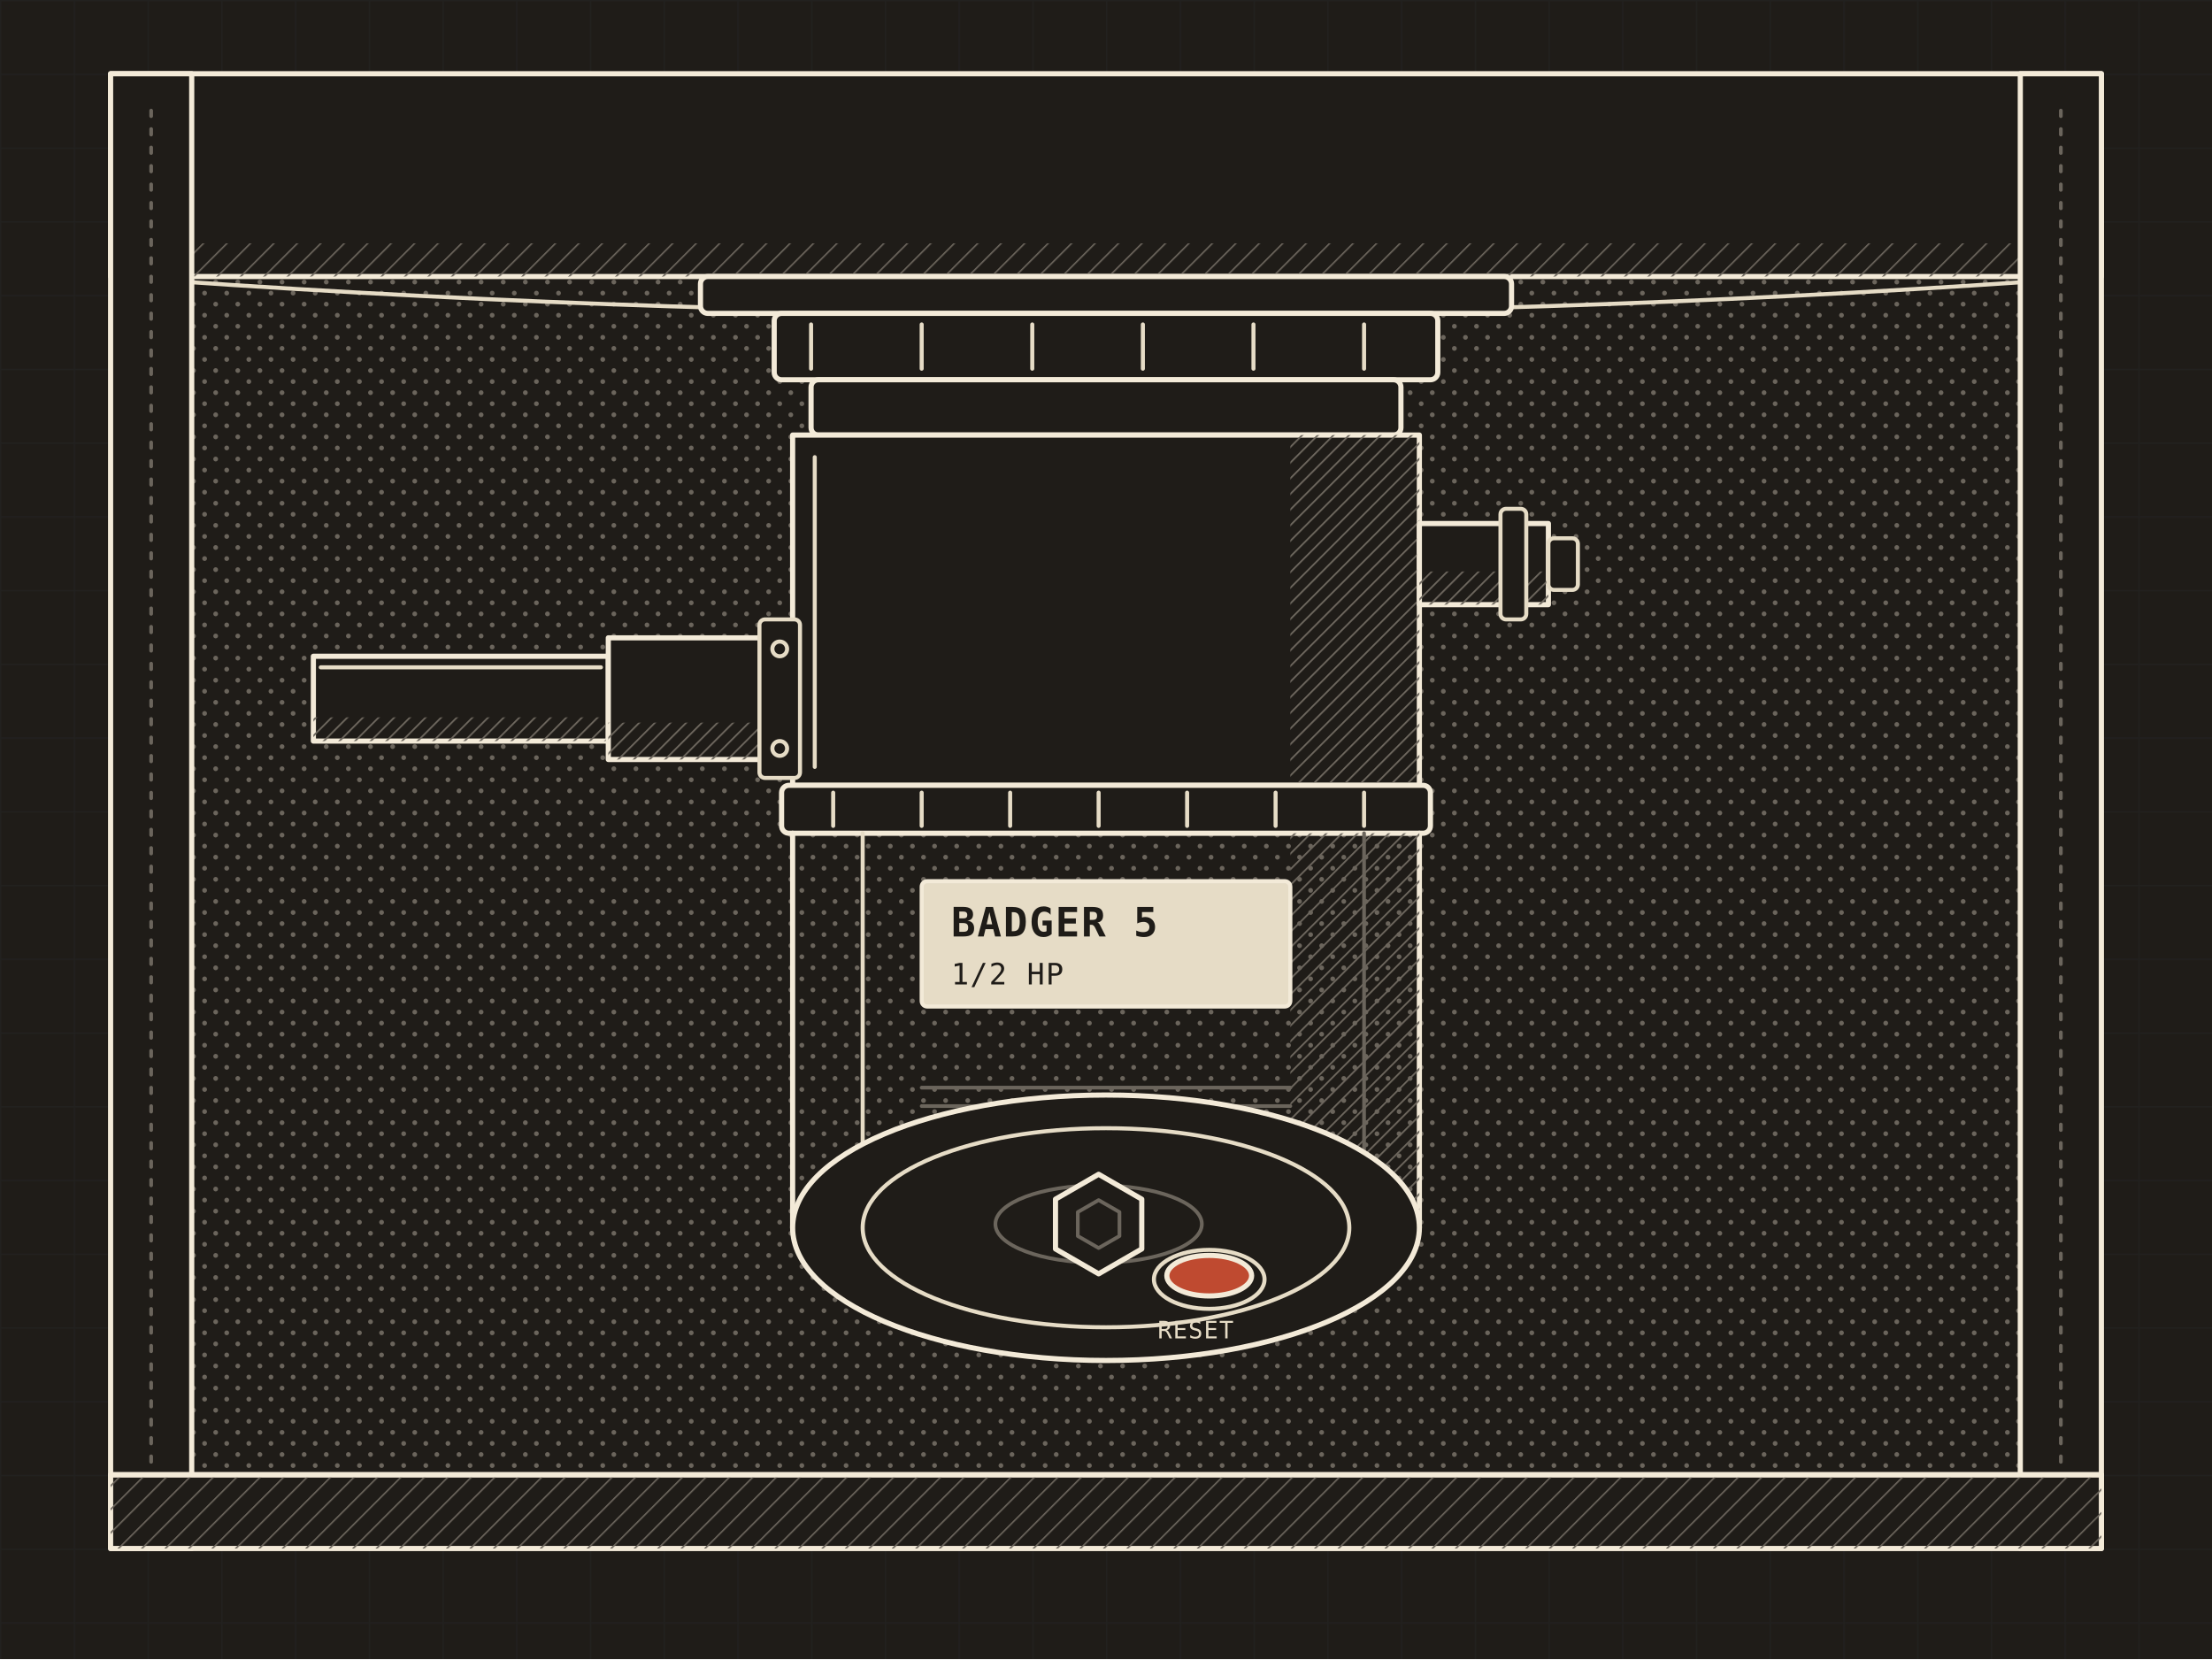
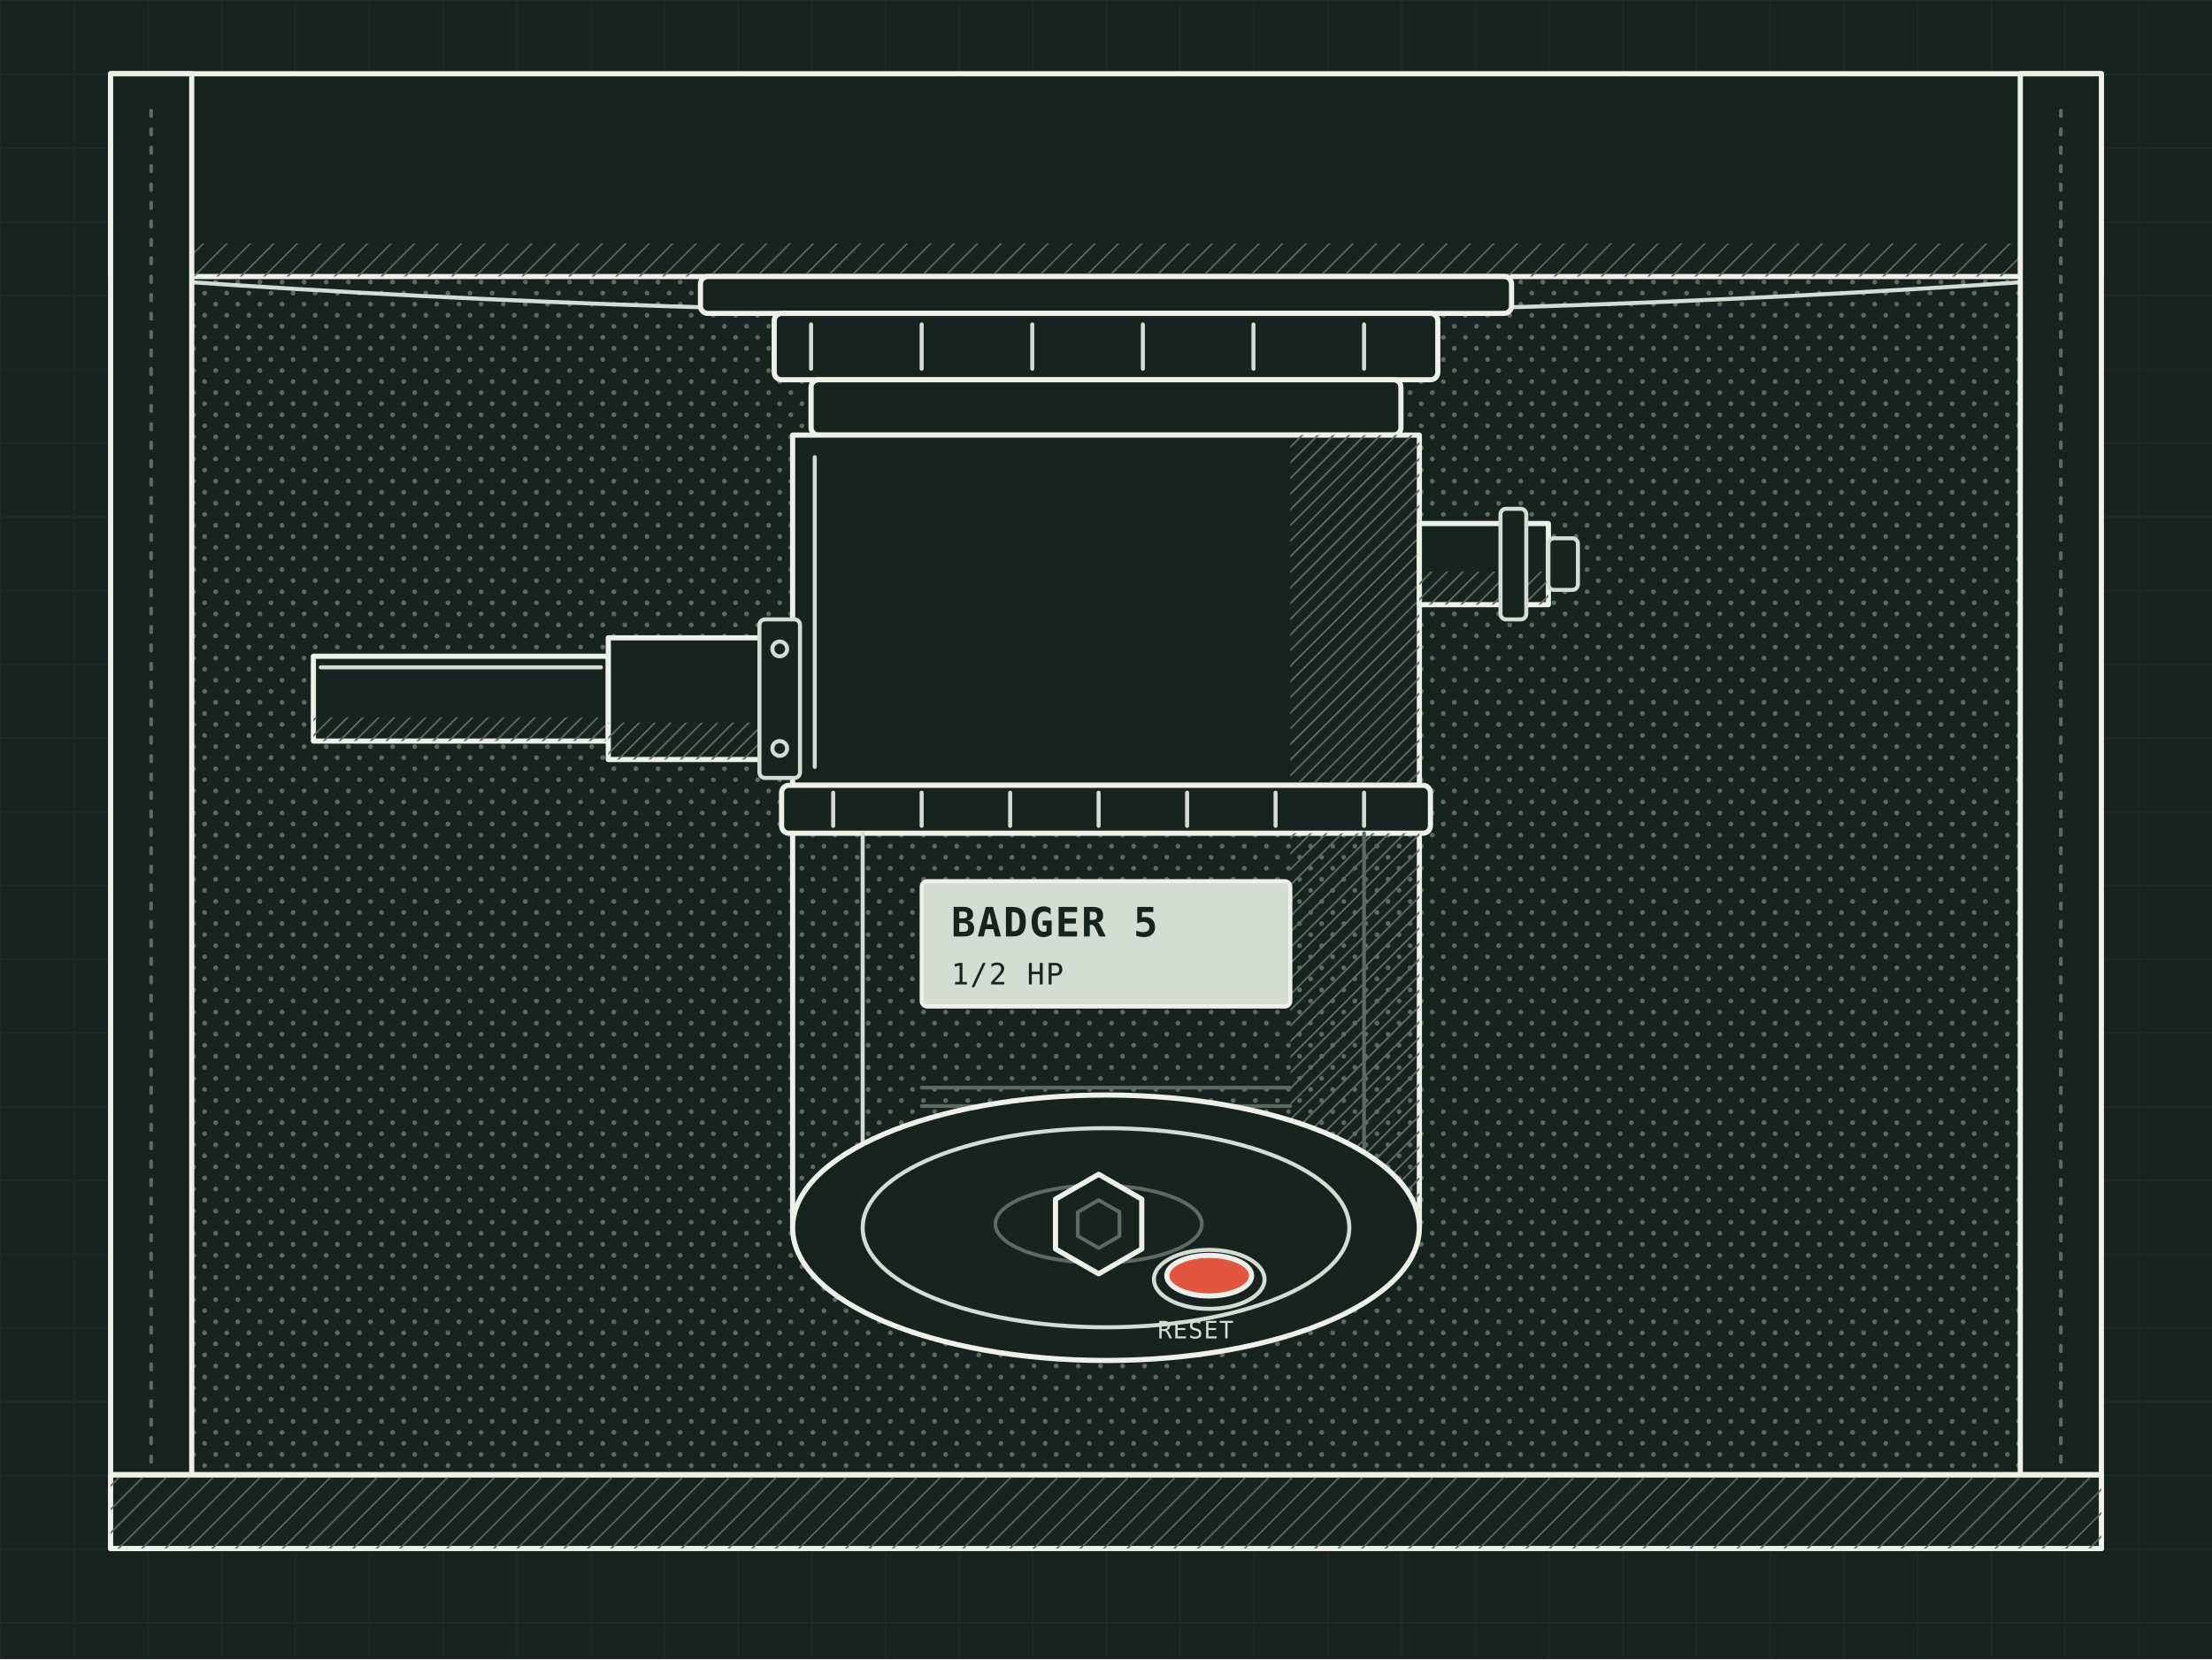
<svg xmlns="http://www.w3.org/2000/svg" width="1200" height="900" viewBox="0 0 1200 900" role="img" aria-label="Underside of the garbage disposal: red reset button and the hex socket in the centre of the bottom plate">
  <defs>
    <style>
- .l{fill:none;stroke:#F3EAD8;stroke-width:2.8;stroke-linecap:round;stroke-linejoin:round}
- .t{fill:none;stroke:#F3EAD8;stroke-width:2.2;stroke-linecap:round;stroke-linejoin:round}
- .m{fill:none;stroke:#E6DCC6;stroke-width:2.2;stroke-linecap:round;stroke-linejoin:round}
- .d{fill:none;stroke:#6B655C;stroke-width:2;stroke-linecap:round;stroke-linejoin:round}
- .s{fill:#1F1C18}
- .o{fill:#1F1C18;stroke:#F3EAD8;stroke-width:2.8;stroke-linecap:round;stroke-linejoin:round}
- .om{fill:#1F1C18;stroke:#E6DCC6;stroke-width:2.2;stroke-linecap:round;stroke-linejoin:round}
- .od{fill:#1F1C18;stroke:#6B655C;stroke-width:2;stroke-linecap:round;stroke-linejoin:round}
+ .l{fill:none;stroke:#EEF1EA;stroke-width:2.8;stroke-linecap:round;stroke-linejoin:round}
+ .t{fill:none;stroke:#EEF1EA;stroke-width:2.2;stroke-linecap:round;stroke-linejoin:round}
+ .m{fill:none;stroke:#D5DCD3;stroke-width:2.2;stroke-linecap:round;stroke-linejoin:round}
+ .d{fill:none;stroke:#5D6A63;stroke-width:2;stroke-linecap:round;stroke-linejoin:round}
+ .s{fill:#16231F}
+ .o{fill:#16231F;stroke:#EEF1EA;stroke-width:2.8;stroke-linecap:round;stroke-linejoin:round}
+ .om{fill:#16231F;stroke:#D5DCD3;stroke-width:2.2;stroke-linecap:round;stroke-linejoin:round}
+ .od{fill:#16231F;stroke:#5D6A63;stroke-width:2;stroke-linecap:round;stroke-linejoin:round}
.h1{fill:url(#h1);stroke:none}
.h2{fill:url(#h2);stroke:none}
.h3{fill:url(#h3);stroke:none}
.dots{fill:url(#dots);stroke:none}
- .red{fill:#BF4A30;stroke:#F3EAD8;stroke-width:2.8;stroke-linecap:round;stroke-linejoin:round}
- .redl{fill:none;stroke:#E6DCC6;stroke-width:2;stroke-linecap:round}
- .paper{fill:#E6DCC6;stroke:#F3EAD8;stroke-width:2.2;stroke-linejoin:round}
- .tx{font-family:'JetBrains Mono','Cascadia Mono',Consolas,'DejaVu Sans Mono',monospace;fill:#E6DCC6;letter-spacing:.04em}
- .ink{font-family:'JetBrains Mono','Cascadia Mono',Consolas,'DejaVu Sans Mono',monospace;fill:#1F1C18;letter-spacing:.04em}
- .gx{font-family:'JetBrains Mono','Cascadia Mono',Consolas,'DejaVu Sans Mono',monospace;fill:#6B655C;letter-spacing:.06em}
+ .red{fill:#E2563F;stroke:#EEF1EA;stroke-width:2.8;stroke-linecap:round;stroke-linejoin:round}
+ .redl{fill:none;stroke:#D5DCD3;stroke-width:2;stroke-linecap:round}
+ .paper{fill:#D5DCD3;stroke:#EEF1EA;stroke-width:2.2;stroke-linejoin:round}
+ .tx{font-family:'JetBrains Mono','Cascadia Mono',Consolas,'DejaVu Sans Mono',monospace;fill:#D5DCD3;letter-spacing:.04em}
+ .ink{font-family:'JetBrains Mono','Cascadia Mono',Consolas,'DejaVu Sans Mono',monospace;fill:#16231F;letter-spacing:.04em}
+ .gx{font-family:'JetBrains Mono','Cascadia Mono',Consolas,'DejaVu Sans Mono',monospace;fill:#5D6A63;letter-spacing:.06em}
</style>
    <pattern id="grid" width="40" height="40" patternUnits="userSpaceOnUse">
-       <path d="M40 0H0V40" fill="none" stroke="#3F5872" stroke-width="1.5" />
+       <path d="M40 0H0V40" fill="none" stroke="#6F8DA6" stroke-width="1.5" />
    </pattern>
    <pattern id="h1" width="9" height="9" patternUnits="userSpaceOnUse" patternTransform="rotate(45)">
-       <path d="M0 0V9" stroke="#6B655C" stroke-width="1.6" />
+       <path d="M0 0V9" stroke="#5D6A63" stroke-width="1.6" />
    </pattern>
    <pattern id="h2" width="6" height="6" patternUnits="userSpaceOnUse" patternTransform="rotate(45)">
-       <path d="M0 0V6" stroke="#6B655C" stroke-width="1.8" />
+       <path d="M0 0V6" stroke="#5D6A63" stroke-width="1.8" />
    </pattern>
    <pattern id="h3" width="6" height="6" patternUnits="userSpaceOnUse" patternTransform="rotate(-45)">
-       <path d="M0 0V6" stroke="#6B655C" stroke-width="1.6" />
+       <path d="M0 0V6" stroke="#5D6A63" stroke-width="1.6" />
    </pattern>
    <pattern id="dots" width="12" height="12" patternUnits="userSpaceOnUse">
-       <circle cx="3" cy="3" r="1.3" fill="#6B655C" />
-       <circle cx="9" cy="9" r="1.3" fill="#6B655C" />
+       <circle cx="3" cy="3" r="1.3" fill="#5D6A63" />
+       <circle cx="9" cy="9" r="1.3" fill="#5D6A63" />
    </pattern>
  </defs>
-   <rect width="1200" height="900" fill="#1F1C18" />
+   <rect width="1200" height="900" fill="#16231F" />
  <rect width="1200" height="900" fill="url(#grid)" opacity=".08" />
  <rect x="60" y="40" width="1080" height="800" class="od" />
  <rect x="60" y="40" width="1080" height="800" class="dots" />
  <path d="M60 40H1140V150H60Z" class="o" />
  <path d="M60 150H1140V132H60Z" class="h1" />
  <path d="M60 150Q600 190 1140 150" class="m" />
  <rect x="60" y="40" width="44" height="800" class="o" />
  <rect x="1096" y="40" width="44" height="800" class="o" />
  <path d="M82 60V820M1118 60V820" class="d" stroke-dasharray="3 7" />
  <path d="M60 800H1140V840H60Z" class="o" />
  <path d="M60 800H1140V840H60Z" class="h1" />
  <path d="M60 800L1140 800" class="l" />
  <rect x="380" y="150" width="440" height="20" rx="4" class="o" />
  <rect x="420" y="170" width="360" height="36" rx="4" class="o" />
  <path d="M440 176L440 200" class="m" />
  <path d="M500 176L500 200" class="m" />
  <path d="M560 176L560 200" class="m" />
  <path d="M620 176L620 200" class="m" />
  <path d="M680 176L680 200" class="m" />
  <path d="M740 176L740 200" class="m" />
  <rect x="440" y="206" width="320" height="30" rx="4" class="o" />
  <rect x="430" y="236" width="340" height="190" class="o" />
  <rect x="700" y="236" width="70" height="190" class="h2" />
  <path d="M442 248L442 416" class="m" />
  <rect x="770" y="284" width="70" height="44" class="o" />
  <rect x="770" y="310" width="70" height="18" class="h2" />
  <rect x="814" y="276" width="14" height="60" rx="3" class="om" />
  <rect x="840" y="292" width="16" height="28" rx="3" class="om" />
  <rect x="170" y="356" width="160" height="46" class="o" />
  <rect x="170" y="389.12" width="160" height="12.88" class="h2" />
  <path d="M174 362L326 362" class="m" />
  <rect x="330" y="346" width="100" height="66" class="o" />
  <rect x="330" y="392" width="100" height="20" class="h2" />
  <rect x="412" y="336" width="22" height="86" rx="3" class="om" />
  <circle cx="423" cy="352" r="4" class="m" />
  <circle cx="423" cy="406" r="4" class="m" />
  <rect x="424" y="426" width="352" height="26" rx="4" class="o" />
  <path d="M452 430L452 448" class="m" />
  <path d="M500 430L500 448" class="m" />
  <path d="M548 430L548 448" class="m" />
  <path d="M596 430L596 448" class="m" />
  <path d="M644 430L644 448" class="m" />
  <path d="M692 430L692 448" class="m" />
  <path d="M740 430L740 448" class="m" />
  <path d="M430 452V666M770 452V666" class="l" />
  <path d="M700 452H770V666L700 700Z" class="h2" />
  <rect x="500" y="478" width="200" height="68" rx="3" class="paper" />
  <text x="516" y="508" font-size="22" class="ink" font-weight="700">BADGER 5</text>
  <text x="516" y="534" font-size="16" class="ink">1/2 HP</text>
  <path d="M468 452L468 650" class="m" />
  <path d="M740 452L740 640" class="d" />
  <path d="M500 590L700 590" class="d" />
  <path d="M500 600L700 600" class="d" />
  <ellipse cx="600" cy="666" rx="170" ry="72" class="o" />
  <ellipse cx="600" cy="666" rx="132" ry="54" class="om" />
  <ellipse cx="596" cy="664" rx="56" ry="21" class="od" />
  <path d="M619.4 677.5L596 691L572.6 677.5L572.6 650.5L596 637L619.4 650.5Z" class="o" />
  <path d="M607.3 670.5L596 677L584.7 670.5L584.7 657.5L596 651L607.3 657.5Z" class="od" />
  <ellipse cx="656" cy="694" rx="30" ry="16" class="om" />
  <ellipse cx="656" cy="692" rx="23" ry="11" class="red" />
  <text x="628" y="726" font-size="13" class="tx">RESET</text>
</svg>
